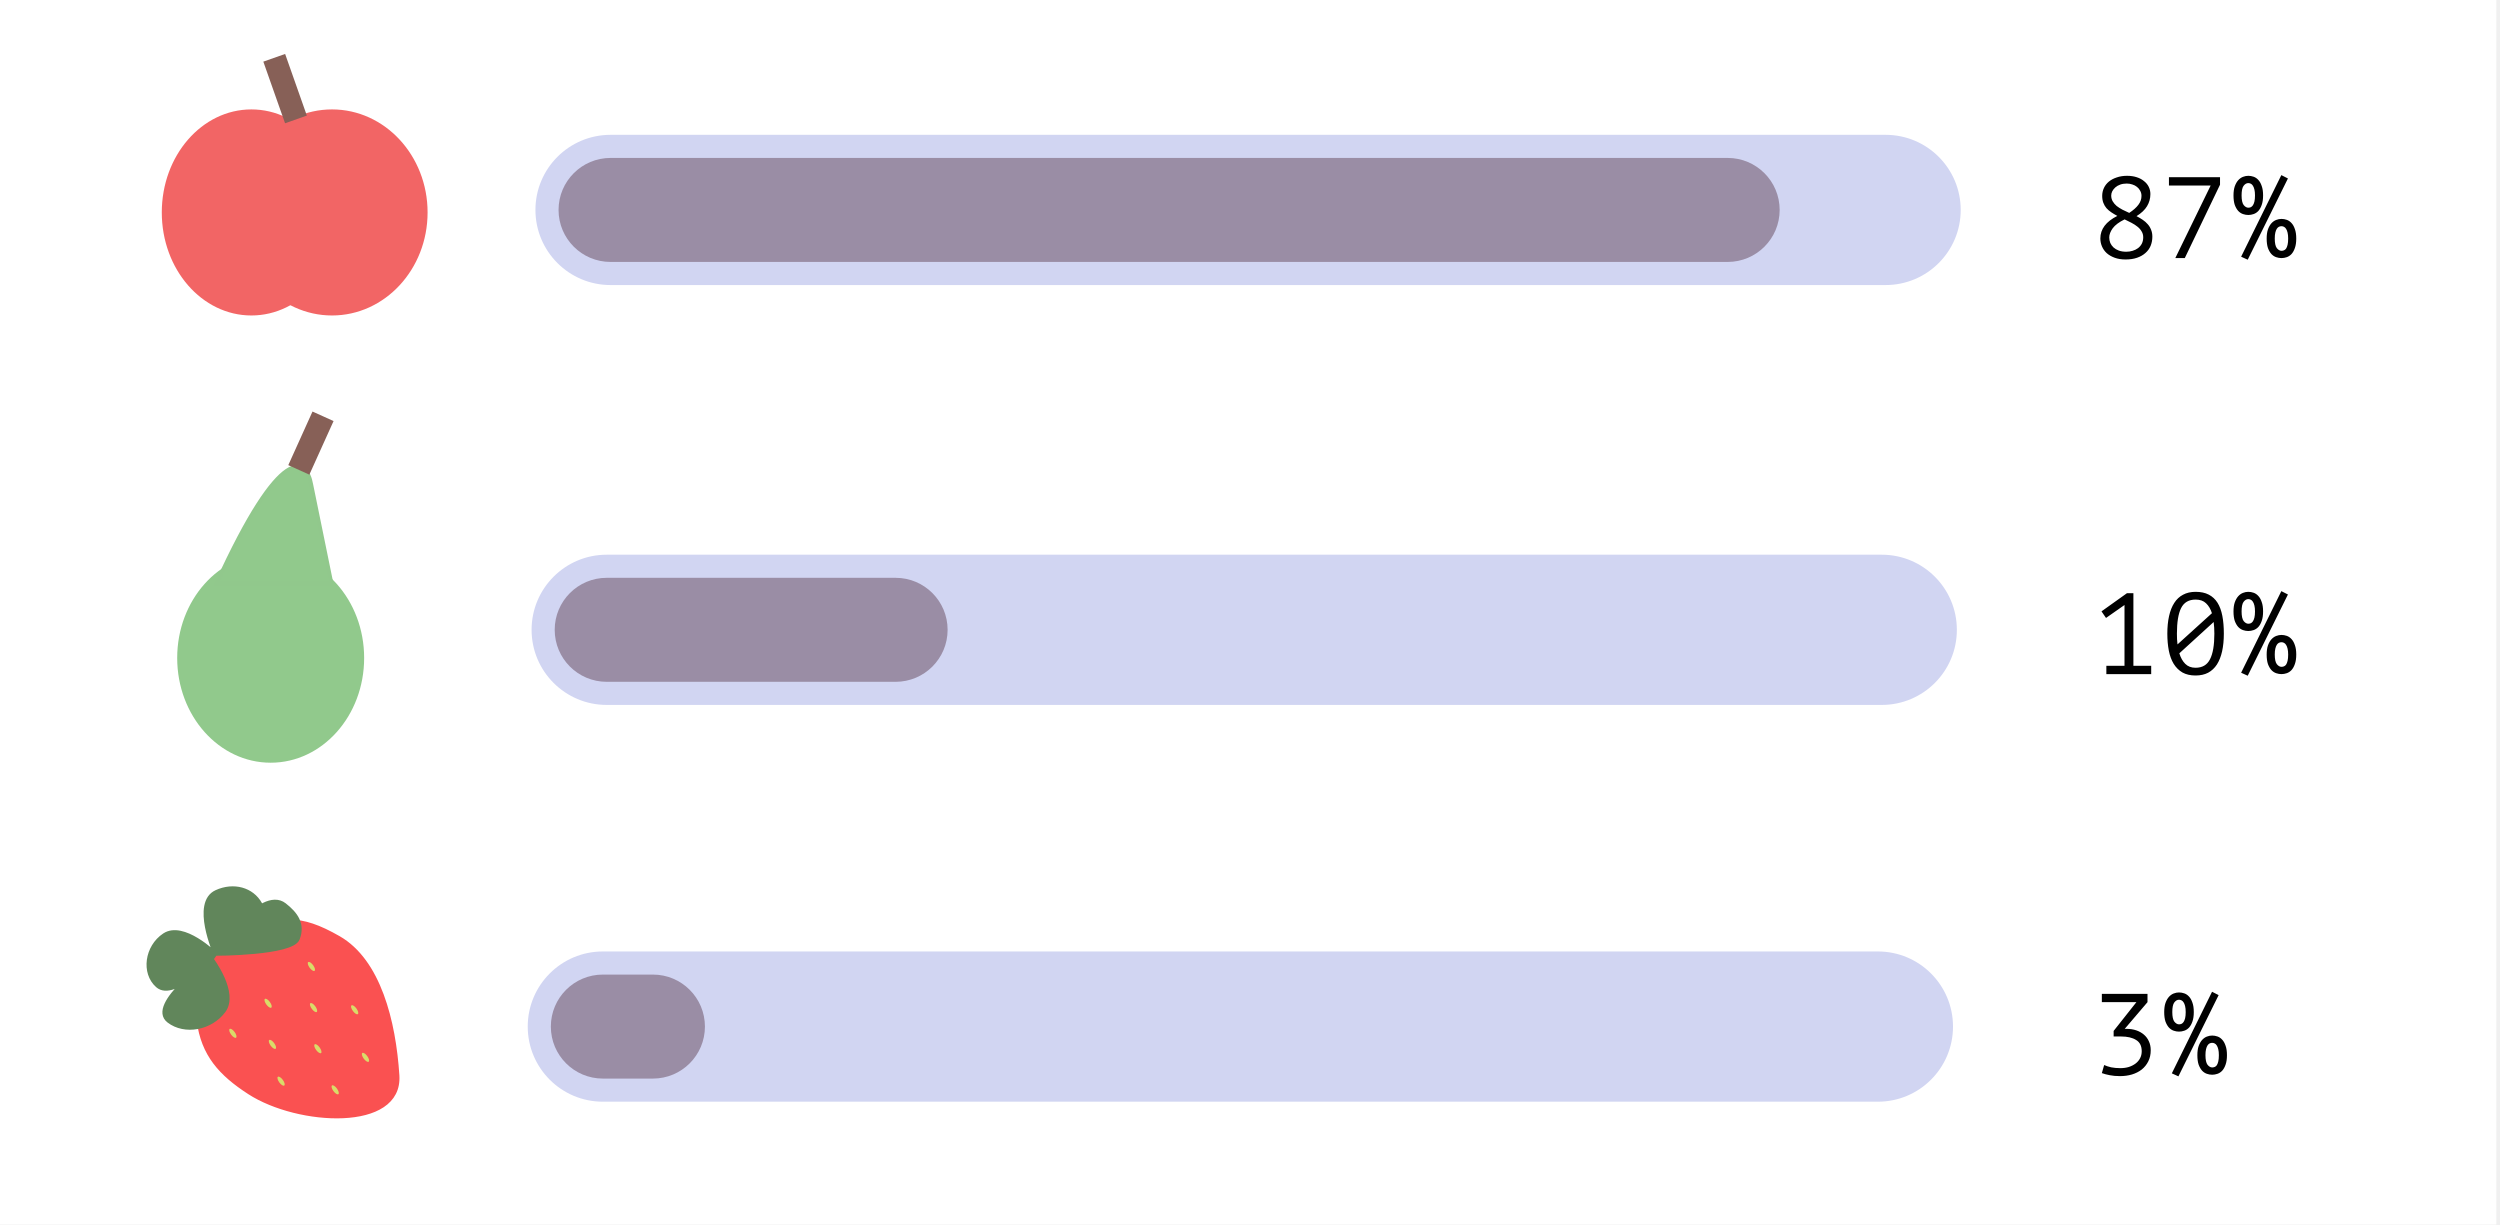
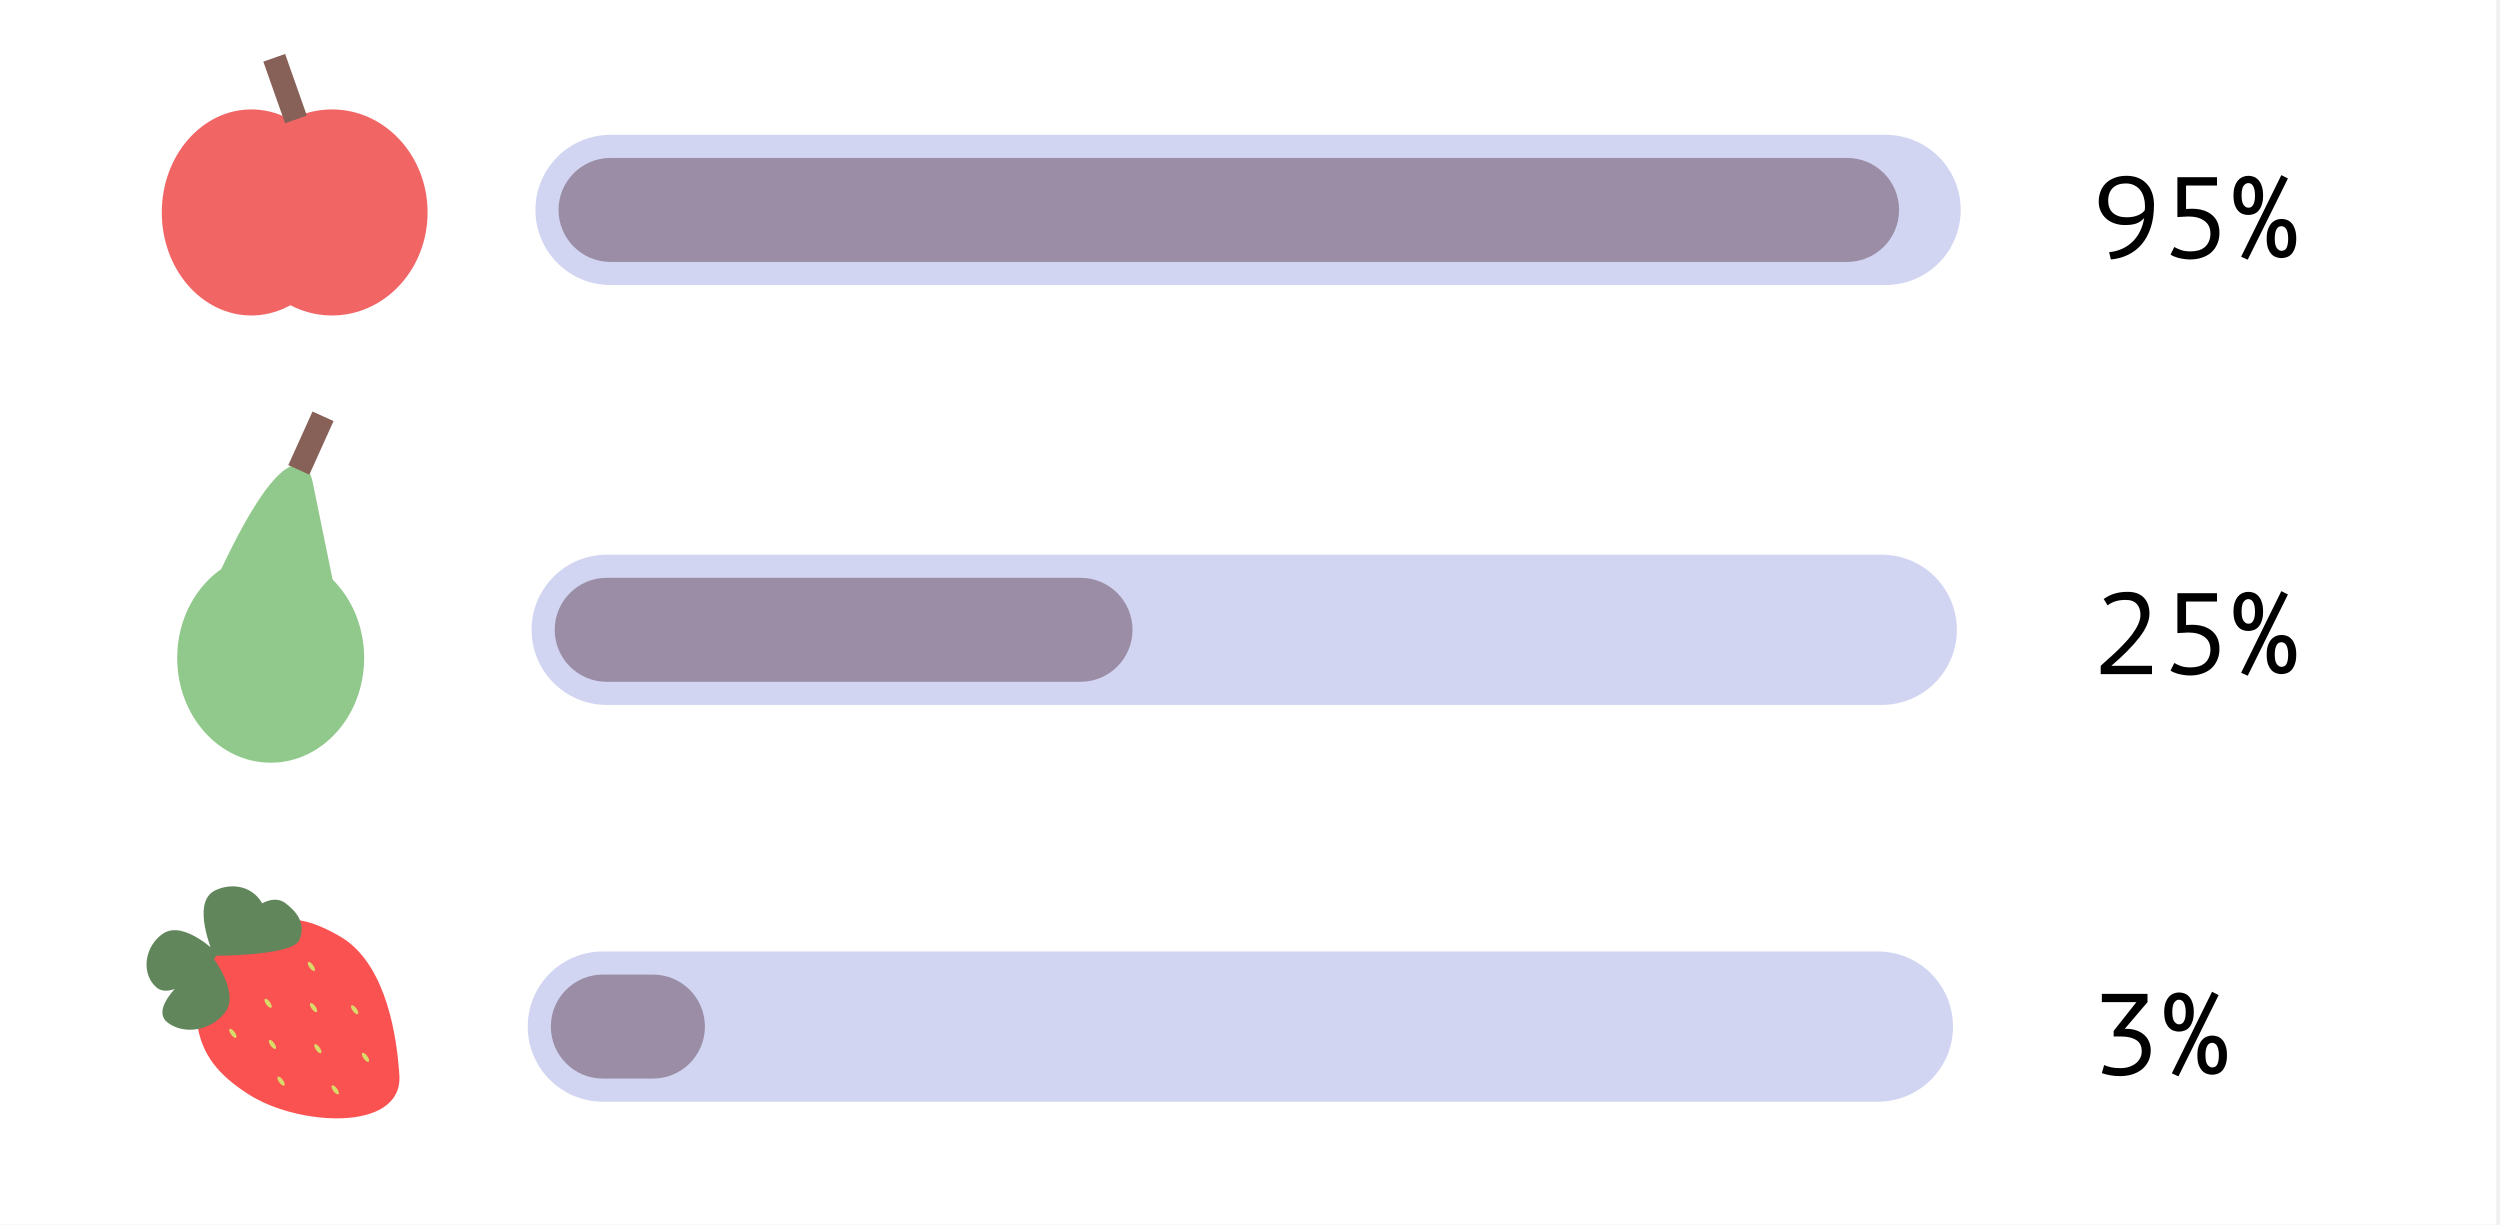
<svg xmlns="http://www.w3.org/2000/svg" width="649" height="318" viewBox="0 0 649 318" fill="none">
  <rect width="648.041" height="317.893" fill="white" />
  <ellipse cx="65.258" cy="55.151" rx="23.258" ry="26.747" fill="#F26565" />
  <ellipse cx="86.192" cy="55.151" rx="24.809" ry="26.747" fill="#F26565" />
  <line x1="71.189" y1="15.003" x2="76.829" y2="31.003" stroke="#876057" stroke-width="6" />
  <ellipse cx="70.266" cy="170.811" rx="24.266" ry="27.189" fill="#91C98C" />
  <path d="M80.79 125.788C79.621 118.966 73.072 114.561 56.233 151.515H86.053L80.79 125.788Z" fill="#91C98C" stroke="#91C88C" />
  <path d="M83.859 108.072L77.575 121.987" stroke="#876057" stroke-width="6" />
  <path d="M64.724 283.618C77.432 291.836 104.09 293.332 103.181 279.206C102.271 265.08 98.335 249.436 87.922 243.466C77.509 237.495 72.985 238.549 63.203 242.241C53.42 245.934 50.455 256.22 51.57 264.98C52.685 273.739 57.248 278.784 64.724 283.618Z" fill="#FA5151" stroke="#FA5151" />
  <path d="M77.306 243.726C75.794 247.609 55.887 247.624 55.887 247.624L54.943 248.985C54.943 248.985 61.592 257.746 58.081 262.451C54.685 267.003 47.953 268.228 43.802 265.049C40.878 262.811 44.05 258.526 47.747 254.945C45.196 256.571 42.597 257.414 40.866 255.886C37.121 252.576 38.036 245.815 42.645 242.748C47.576 239.467 55.887 247.624 55.887 247.624C55.887 247.624 50 234.38 56.159 231.552C60.619 229.503 65.425 230.821 67.563 234.677C67.659 234.851 67.737 235.027 67.798 235.205C70.006 233.947 72.15 233.557 73.855 234.891C76.795 237.189 78.818 239.844 77.306 243.726Z" fill="#61865B" />
  <path d="M55.887 247.624C55.887 247.624 75.794 247.609 77.306 243.726C78.818 239.844 76.795 237.189 73.855 234.891C67.714 230.09 55.887 247.624 55.887 247.624ZM55.887 247.624C55.887 247.624 70.548 240.061 67.563 234.677C65.425 230.821 60.619 229.503 56.159 231.552C50 234.38 55.887 247.624 55.887 247.624ZM55.887 247.624C55.887 247.624 45.398 259.89 40.866 255.886C37.121 252.576 38.036 245.815 42.645 242.748C47.576 239.467 55.887 247.624 55.887 247.624ZM55.887 247.624L54.943 248.985M54.943 248.985C54.943 248.985 38.206 260.765 43.802 265.049C47.953 268.228 54.685 267.003 58.081 262.451C61.592 257.746 54.943 248.985 54.943 248.985Z" stroke="#61865B" />
  <ellipse cx="60.453" cy="268.249" rx="0.562" ry="1.404" transform="rotate(-36.0559 60.4527 268.249)" fill="#D9DB69" />
  <ellipse cx="69.601" cy="260.445" rx="0.562" ry="1.404" transform="rotate(-36.0559 69.6011 260.445)" fill="#D9DB69" />
  <ellipse cx="80.835" cy="250.895" rx="0.562" ry="1.404" transform="rotate(-36.0559 80.8355 250.895)" fill="#D9DB69" />
  <ellipse cx="70.722" cy="271.119" rx="0.562" ry="1.404" transform="rotate(-36.0559 70.7222 271.119)" fill="#D9DB69" />
  <ellipse cx="81.398" cy="261.569" rx="0.562" ry="1.404" transform="rotate(-36.0559 81.398 261.569)" fill="#D9DB69" />
  <ellipse cx="82.519" cy="272.243" rx="0.562" ry="1.404" transform="rotate(-36.0559 82.5191 272.243)" fill="#D9DB69" />
  <ellipse cx="92.07" cy="262.131" rx="0.562" ry="1.404" transform="rotate(-36.0559 92.0699 262.131)" fill="#D9DB69" />
  <ellipse cx="72.968" cy="280.67" rx="0.562" ry="1.404" transform="rotate(-36.0559 72.9683 280.67)" fill="#D9DB69" />
  <ellipse cx="94.879" cy="274.49" rx="0.562" ry="1.404" transform="rotate(-36.0559 94.8785 274.49)" fill="#D9DB69" />
  <ellipse cx="87.015" cy="282.917" rx="0.562" ry="1.404" transform="rotate(-36.0559 87.0152 282.917)" fill="#D9DB69" />
  <rect x="139" y="35" width="370" height="39" rx="19.5" fill="#D1D5F2" />
  <rect x="138" y="144" width="370" height="39" rx="19.5" fill="#D1D5F2" />
  <rect x="137" y="247" width="370" height="39" rx="19.5" fill="#D1D5F2" />
-   <rect x="145" y="41" width="317" height="27" rx="13.5" fill="#9A8DA5" />
-   <rect x="144" y="150" width="102" height="27" rx="13.5" fill="#9A8DA5" />
+   <rect x="145" y="41" width="348" height="27" rx="13.5" fill="#9A8DA5" />
+   <rect x="144" y="150" width="150" height="27" rx="13.5" fill="#9A8DA5" />
  <rect x="143" y="253" width="40" height="27" rx="13.5" fill="#9A8DA5" />
-   <path d="M545.25 61.9C545.25 59.48 546.72 57.53 549.66 56.05C549.1 55.75 548.58 55.44 548.1 55.12C547.62 54.8 547.2 54.44 546.84 54.04C546.5 53.64 546.23 53.18 546.03 52.66C545.83 52.14 545.73 51.54 545.73 50.86C545.73 50.12 545.88 49.43 546.18 48.79C546.48 48.15 546.91 47.6 547.47 47.14C548.03 46.68 548.71 46.32 549.51 46.06C550.31 45.78 551.2 45.64 552.18 45.64C553.1 45.64 553.93 45.76 554.67 46C555.43 46.24 556.07 46.58 556.59 47.02C557.13 47.44 557.54 47.94 557.82 48.52C558.1 49.1 558.24 49.72 558.24 50.38C558.24 51.52 557.95 52.57 557.37 53.53C556.81 54.47 555.9 55.33 554.64 56.11C555.22 56.41 555.76 56.73 556.26 57.07C556.76 57.41 557.19 57.79 557.55 58.21C557.93 58.63 558.22 59.11 558.42 59.65C558.64 60.17 558.75 60.77 558.75 61.45C558.75 62.29 558.6 63.08 558.3 63.82C558 64.54 557.55 65.16 556.95 65.68C556.37 66.2 555.65 66.61 554.79 66.91C553.93 67.21 552.93 67.36 551.79 67.36C550.73 67.36 549.79 67.21 548.97 66.91C548.15 66.61 547.46 66.21 546.9 65.71C546.36 65.21 545.95 64.63 545.67 63.97C545.39 63.31 545.25 62.62 545.25 61.9ZM556.38 61.6C556.38 61.02 556.24 60.51 555.96 60.07C555.7 59.61 555.34 59.2 554.88 58.84C554.44 58.48 553.93 58.15 553.35 57.85C552.77 57.55 552.17 57.25 551.55 56.95C550.11 57.65 549.08 58.42 548.46 59.26C547.86 60.1 547.56 60.89 547.56 61.63C547.56 62.13 547.65 62.61 547.83 63.07C548.03 63.51 548.31 63.9 548.67 64.24C549.05 64.58 549.51 64.85 550.05 65.05C550.61 65.25 551.25 65.35 551.97 65.35C552.55 65.35 553.1 65.27 553.62 65.11C554.16 64.95 554.63 64.72 555.03 64.42C555.45 64.1 555.78 63.71 556.02 63.25C556.26 62.77 556.38 62.22 556.38 61.6ZM548.07 50.77C548.07 51.33 548.2 51.83 548.46 52.27C548.72 52.71 549.06 53.11 549.48 53.47C549.92 53.81 550.42 54.13 550.98 54.43C551.54 54.71 552.13 54.99 552.75 55.27C553.81 54.57 554.6 53.87 555.12 53.17C555.66 52.47 555.93 51.7 555.93 50.86C555.93 50.36 555.82 49.92 555.6 49.54C555.4 49.14 555.12 48.8 554.76 48.52C554.42 48.24 554.02 48.03 553.56 47.89C553.1 47.73 552.62 47.65 552.12 47.65C551.48 47.65 550.91 47.74 550.41 47.92C549.91 48.1 549.49 48.34 549.15 48.64C548.81 48.94 548.54 49.28 548.34 49.66C548.16 50.02 548.07 50.39 548.07 50.77ZM564.708 67L573.888 48.16H563.058V46H576.318V47.95L567.168 67H564.708ZM579.817 50.74C579.817 49.8 579.927 49.01 580.147 48.37C580.387 47.71 580.687 47.18 581.047 46.78C581.407 46.38 581.817 46.09 582.277 45.91C582.737 45.73 583.197 45.64 583.657 45.64C584.117 45.64 584.577 45.72 585.037 45.88C585.497 46.04 585.907 46.32 586.267 46.72C586.627 47.1 586.917 47.62 587.137 48.28C587.377 48.92 587.497 49.74 587.497 50.74C587.497 51.72 587.377 52.54 587.137 53.2C586.917 53.84 586.627 54.36 586.267 54.76C585.907 55.14 585.497 55.41 585.037 55.57C584.577 55.73 584.117 55.81 583.657 55.81C583.197 55.81 582.737 55.73 582.277 55.57C581.817 55.41 581.407 55.14 581.047 54.76C580.687 54.36 580.387 53.84 580.147 53.2C579.927 52.54 579.817 51.72 579.817 50.74ZM581.917 50.74C581.917 51.92 582.097 52.75 582.457 53.23C582.837 53.69 583.237 53.92 583.657 53.92C583.877 53.92 584.087 53.88 584.287 53.8C584.507 53.7 584.697 53.53 584.857 53.29C585.017 53.05 585.147 52.73 585.247 52.33C585.347 51.91 585.397 51.38 585.397 50.74C585.397 50.12 585.347 49.61 585.247 49.21C585.147 48.79 585.017 48.46 584.857 48.22C584.697 47.96 584.507 47.78 584.287 47.68C584.087 47.58 583.877 47.53 583.657 47.53C583.197 47.53 582.787 47.77 582.427 48.25C582.087 48.71 581.917 49.54 581.917 50.74ZM588.427 61.93C588.427 60.99 588.537 60.2 588.757 59.56C588.997 58.9 589.297 58.37 589.657 57.97C590.017 57.57 590.427 57.28 590.887 57.1C591.347 56.92 591.807 56.83 592.267 56.83C592.727 56.83 593.187 56.91 593.647 57.07C594.107 57.23 594.517 57.51 594.877 57.91C595.237 58.29 595.527 58.81 595.747 59.47C595.987 60.11 596.107 60.93 596.107 61.93C596.107 62.91 595.987 63.73 595.747 64.39C595.527 65.03 595.237 65.55 594.877 65.95C594.517 66.33 594.107 66.6 593.647 66.76C593.187 66.92 592.727 67 592.267 67C591.807 67 591.347 66.92 590.887 66.76C590.427 66.6 590.017 66.33 589.657 65.95C589.297 65.55 588.997 65.03 588.757 64.39C588.537 63.73 588.427 62.91 588.427 61.93ZM590.527 61.93C590.527 63.11 590.707 63.94 591.067 64.42C591.447 64.88 591.847 65.11 592.267 65.11C592.487 65.11 592.697 65.07 592.897 64.99C593.117 64.91 593.307 64.76 593.467 64.54C593.627 64.3 593.757 63.97 593.857 63.55C593.957 63.13 594.007 62.59 594.007 61.93C594.007 61.31 593.957 60.8 593.857 60.4C593.757 59.98 593.627 59.65 593.467 59.41C593.307 59.15 593.117 58.97 592.897 58.87C592.697 58.77 592.487 58.72 592.267 58.72C592.047 58.72 591.827 58.77 591.607 58.87C591.407 58.97 591.227 59.14 591.067 59.38C590.907 59.62 590.777 59.95 590.677 60.37C590.577 60.77 590.527 61.29 590.527 61.93ZM592.237 45.46L593.947 46.33L583.507 67.42L581.797 66.64L592.237 45.46Z" fill="black" />
-   <path d="M546.81 172.84H551.52V157.06L546.72 160.42L545.55 158.71L552.15 154H553.83V172.84H558.45V175H546.81V172.84ZM562.638 164.5C562.638 162.8 562.788 161.28 563.088 159.94C563.388 158.58 563.838 157.44 564.438 156.52C565.038 155.58 565.798 154.87 566.718 154.39C567.638 153.89 568.728 153.64 569.988 153.64C571.328 153.64 572.458 153.88 573.378 154.36C574.318 154.84 575.078 155.54 575.658 156.46C576.238 157.38 576.658 158.52 576.918 159.88C577.178 161.22 577.308 162.76 577.308 164.5C577.308 166.2 577.158 167.73 576.858 169.09C576.558 170.43 576.108 171.57 575.508 172.51C574.908 173.43 574.148 174.14 573.228 174.64C572.308 175.12 571.218 175.36 569.958 175.36C568.638 175.36 567.508 175.1 566.568 174.58C565.648 174.04 564.888 173.29 564.288 172.33C563.708 171.37 563.288 170.23 563.028 168.91C562.768 167.57 562.638 166.1 562.638 164.5ZM574.848 164.5C574.848 163.44 574.788 162.43 574.668 161.47L565.758 169.6C566.098 170.74 566.608 171.65 567.288 172.33C567.968 173.01 568.858 173.35 569.958 173.35C571.718 173.35 572.968 172.62 573.708 171.16C574.468 169.7 574.848 167.48 574.848 164.5ZM565.128 164.5C565.128 165 565.138 165.48 565.158 165.94C565.198 166.4 565.238 166.85 565.278 167.29L574.218 159.19C573.878 158.11 573.368 157.25 572.688 156.61C572.028 155.97 571.128 155.65 569.988 155.65C568.208 155.65 566.948 156.39 566.208 157.87C565.488 159.33 565.128 161.54 565.128 164.5ZM579.817 158.74C579.817 157.8 579.927 157.01 580.147 156.37C580.387 155.71 580.687 155.18 581.047 154.78C581.407 154.38 581.817 154.09 582.277 153.91C582.737 153.73 583.197 153.64 583.657 153.64C584.117 153.64 584.577 153.72 585.037 153.88C585.497 154.04 585.907 154.32 586.267 154.72C586.627 155.1 586.917 155.62 587.137 156.28C587.377 156.92 587.497 157.74 587.497 158.74C587.497 159.72 587.377 160.54 587.137 161.2C586.917 161.84 586.627 162.36 586.267 162.76C585.907 163.14 585.497 163.41 585.037 163.57C584.577 163.73 584.117 163.81 583.657 163.81C583.197 163.81 582.737 163.73 582.277 163.57C581.817 163.41 581.407 163.14 581.047 162.76C580.687 162.36 580.387 161.84 580.147 161.2C579.927 160.54 579.817 159.72 579.817 158.74ZM581.917 158.74C581.917 159.92 582.097 160.75 582.457 161.23C582.837 161.69 583.237 161.92 583.657 161.92C583.877 161.92 584.087 161.88 584.287 161.8C584.507 161.7 584.697 161.53 584.857 161.29C585.017 161.05 585.147 160.73 585.247 160.33C585.347 159.91 585.397 159.38 585.397 158.74C585.397 158.12 585.347 157.61 585.247 157.21C585.147 156.79 585.017 156.46 584.857 156.22C584.697 155.96 584.507 155.78 584.287 155.68C584.087 155.58 583.877 155.53 583.657 155.53C583.197 155.53 582.787 155.77 582.427 156.25C582.087 156.71 581.917 157.54 581.917 158.74ZM588.427 169.93C588.427 168.99 588.537 168.2 588.757 167.56C588.997 166.9 589.297 166.37 589.657 165.97C590.017 165.57 590.427 165.28 590.887 165.1C591.347 164.92 591.807 164.83 592.267 164.83C592.727 164.83 593.187 164.91 593.647 165.07C594.107 165.23 594.517 165.51 594.877 165.91C595.237 166.29 595.527 166.81 595.747 167.47C595.987 168.11 596.107 168.93 596.107 169.93C596.107 170.91 595.987 171.73 595.747 172.39C595.527 173.03 595.237 173.55 594.877 173.95C594.517 174.33 594.107 174.6 593.647 174.76C593.187 174.92 592.727 175 592.267 175C591.807 175 591.347 174.92 590.887 174.76C590.427 174.6 590.017 174.33 589.657 173.95C589.297 173.55 588.997 173.03 588.757 172.39C588.537 171.73 588.427 170.91 588.427 169.93ZM590.527 169.93C590.527 171.11 590.707 171.94 591.067 172.42C591.447 172.88 591.847 173.11 592.267 173.11C592.487 173.11 592.697 173.07 592.897 172.99C593.117 172.91 593.307 172.76 593.467 172.54C593.627 172.3 593.757 171.97 593.857 171.55C593.957 171.13 594.007 170.59 594.007 169.93C594.007 169.31 593.957 168.8 593.857 168.4C593.757 167.98 593.627 167.65 593.467 167.41C593.307 167.15 593.117 166.97 592.897 166.87C592.697 166.77 592.487 166.72 592.267 166.72C592.047 166.72 591.827 166.77 591.607 166.87C591.407 166.97 591.227 167.14 591.067 167.38C590.907 167.62 590.777 167.95 590.677 168.37C590.577 168.77 590.527 169.29 590.527 169.93ZM592.237 153.46L593.947 154.33L583.507 175.42L581.797 174.64L592.237 153.46Z" fill="black" />
+   <path d="M544.83 52.33C544.83 51.41 544.98 50.55 545.28 49.75C545.58 48.93 546.03 48.22 546.63 47.62C547.25 47 548.01 46.52 548.91 46.18C549.81 45.82 550.86 45.64 552.06 45.64C553.18 45.64 554.18 45.82 555.06 46.18C555.94 46.54 556.68 47.05 557.28 47.71C557.9 48.35 558.37 49.14 558.69 50.08C559.01 51 559.17 52.03 559.17 53.17C559.17 55.41 558.89 57.38 558.33 59.08C557.77 60.78 556.99 62.22 555.99 63.4C554.99 64.58 553.8 65.5 552.42 66.16C551.06 66.82 549.58 67.22 547.98 67.36L547.53 65.47C548.85 65.33 550.03 65.01 551.07 64.51C552.11 64.01 553.01 63.37 553.77 62.59C554.53 61.81 555.15 60.91 555.63 59.89C556.11 58.87 556.44 57.78 556.62 56.62C556.3 56.96 555.97 57.25 555.63 57.49C555.31 57.71 554.95 57.89 554.55 58.03C554.15 58.17 553.71 58.27 553.23 58.33C552.75 58.39 552.2 58.42 551.58 58.42C550.66 58.42 549.79 58.28 548.97 58C548.15 57.72 547.43 57.32 546.81 56.8C546.21 56.26 545.73 55.62 545.37 54.88C545.01 54.12 544.83 53.27 544.83 52.33ZM547.29 52.09C547.29 53.53 547.72 54.61 548.58 55.33C549.46 56.05 550.62 56.41 552.06 56.41C553.2 56.41 554.18 56.24 555 55.9C555.84 55.54 556.43 55.1 556.77 54.58C556.81 54.3 556.83 54.08 556.83 53.92C556.83 53.74 556.83 53.54 556.83 53.32C556.83 52.62 556.73 51.93 556.53 51.25C556.35 50.57 556.06 49.96 555.66 49.42C555.26 48.88 554.74 48.45 554.1 48.13C553.48 47.79 552.73 47.62 551.85 47.62C550.41 47.62 549.29 48.01 548.49 48.79C547.69 49.57 547.29 50.67 547.29 52.09ZM568.668 65.26C569.428 65.26 570.128 65.17 570.768 64.99C571.408 64.79 571.948 64.5 572.388 64.12C572.848 63.72 573.198 63.23 573.438 62.65C573.698 62.07 573.828 61.39 573.828 60.61C573.828 59.17 573.308 58.08 572.268 57.34C571.248 56.58 569.848 56.2 568.068 56.2L565.248 56.35V46H575.538V48.16H567.498V54.25L568.998 54.19C571.218 54.19 572.968 54.73 574.248 55.81C575.528 56.89 576.168 58.43 576.168 60.43C576.168 61.55 575.968 62.54 575.568 63.4C575.188 64.26 574.658 64.99 573.978 65.59C573.298 66.17 572.488 66.61 571.548 66.91C570.628 67.21 569.618 67.36 568.518 67.36C567.918 67.36 567.348 67.31 566.808 67.21C566.268 67.13 565.778 67.03 565.338 66.91C564.898 66.77 564.508 66.63 564.168 66.49C563.848 66.33 563.618 66.19 563.478 66.07L564.438 64.12C564.778 64.32 565.298 64.56 565.998 64.84C566.698 65.12 567.588 65.26 568.668 65.26ZM579.817 50.74C579.817 49.8 579.927 49.01 580.147 48.37C580.387 47.71 580.687 47.18 581.047 46.78C581.407 46.38 581.817 46.09 582.277 45.91C582.737 45.73 583.197 45.64 583.657 45.64C584.117 45.64 584.577 45.72 585.037 45.88C585.497 46.04 585.907 46.32 586.267 46.72C586.627 47.1 586.917 47.62 587.137 48.28C587.377 48.92 587.497 49.74 587.497 50.74C587.497 51.72 587.377 52.54 587.137 53.2C586.917 53.84 586.627 54.36 586.267 54.76C585.907 55.14 585.497 55.41 585.037 55.57C584.577 55.73 584.117 55.81 583.657 55.81C583.197 55.81 582.737 55.73 582.277 55.57C581.817 55.41 581.407 55.14 581.047 54.76C580.687 54.36 580.387 53.84 580.147 53.2C579.927 52.54 579.817 51.72 579.817 50.74ZM581.917 50.74C581.917 51.92 582.097 52.75 582.457 53.23C582.837 53.69 583.237 53.92 583.657 53.92C583.877 53.92 584.087 53.88 584.287 53.8C584.507 53.7 584.697 53.53 584.857 53.29C585.017 53.05 585.147 52.73 585.247 52.33C585.347 51.91 585.397 51.38 585.397 50.74C585.397 50.12 585.347 49.61 585.247 49.21C585.147 48.79 585.017 48.46 584.857 48.22C584.697 47.96 584.507 47.78 584.287 47.68C584.087 47.58 583.877 47.53 583.657 47.53C583.197 47.53 582.787 47.77 582.427 48.25C582.087 48.71 581.917 49.54 581.917 50.74ZM588.427 61.93C588.427 60.99 588.537 60.2 588.757 59.56C588.997 58.9 589.297 58.37 589.657 57.97C590.017 57.57 590.427 57.28 590.887 57.1C591.347 56.92 591.807 56.83 592.267 56.83C592.727 56.83 593.187 56.91 593.647 57.07C594.107 57.23 594.517 57.51 594.877 57.91C595.237 58.29 595.527 58.81 595.747 59.47C595.987 60.11 596.107 60.93 596.107 61.93C596.107 62.91 595.987 63.73 595.747 64.39C595.527 65.03 595.237 65.55 594.877 65.95C594.517 66.33 594.107 66.6 593.647 66.76C593.187 66.92 592.727 67 592.267 67C591.807 67 591.347 66.92 590.887 66.76C590.427 66.6 590.017 66.33 589.657 65.95C589.297 65.55 588.997 65.03 588.757 64.39C588.537 63.73 588.427 62.91 588.427 61.93ZM590.527 61.93C590.527 63.11 590.707 63.94 591.067 64.42C591.447 64.88 591.847 65.11 592.267 65.11C592.487 65.11 592.697 65.07 592.897 64.99C593.117 64.91 593.307 64.76 593.467 64.54C593.627 64.3 593.757 63.97 593.857 63.55C593.957 63.13 594.007 62.59 594.007 61.93C594.007 61.31 593.957 60.8 593.857 60.4C593.757 59.98 593.627 59.65 593.467 59.41C593.307 59.15 593.117 58.97 592.897 58.87C592.697 58.77 592.487 58.72 592.267 58.72C592.047 58.72 591.827 58.77 591.607 58.87C591.407 58.97 591.227 59.14 591.067 59.38C590.907 59.62 590.777 59.95 590.677 60.37C590.577 60.77 590.527 61.29 590.527 61.93ZM592.237 45.46L593.947 46.33L583.507 67.42L581.797 66.64L592.237 45.46Z" fill="black" />
+   <path d="M558 159.31C558 161.15 557.13 163.2 555.39 165.46C553.65 167.72 551.22 170.18 548.1 172.84H558.66V175H545.34V172.84C545.72 172.48 546.24 172.01 546.9 171.43C547.56 170.85 548.27 170.21 549.03 169.51C549.79 168.79 550.56 168.02 551.34 167.2C552.14 166.38 552.86 165.54 553.5 164.68C554.14 163.82 554.66 162.96 555.06 162.1C555.46 161.24 555.66 160.41 555.66 159.61C555.66 158.41 555.34 157.47 554.7 156.79C554.08 156.09 553.14 155.74 551.88 155.74C550.8 155.74 549.89 155.86 549.15 156.1C548.41 156.34 547.74 156.69 547.14 157.15L546.12 155.5C547.02 154.86 547.97 154.39 548.97 154.09C549.99 153.79 551.1 153.64 552.3 153.64C554.18 153.64 555.6 154.15 556.56 155.17C557.52 156.19 558 157.57 558 159.31ZM568.668 173.26C569.428 173.26 570.128 173.17 570.768 172.99C571.408 172.79 571.948 172.5 572.388 172.12C572.848 171.72 573.198 171.23 573.438 170.65C573.698 170.07 573.828 169.39 573.828 168.61C573.828 167.17 573.308 166.08 572.268 165.34C571.248 164.58 569.848 164.2 568.068 164.2L565.248 164.35V154H575.538V156.16H567.498V162.25L568.998 162.19C571.218 162.19 572.968 162.73 574.248 163.81C575.528 164.89 576.168 166.43 576.168 168.43C576.168 169.55 575.968 170.54 575.568 171.4C575.188 172.26 574.658 172.99 573.978 173.59C573.298 174.17 572.488 174.61 571.548 174.91C570.628 175.21 569.618 175.36 568.518 175.36C567.918 175.36 567.348 175.31 566.808 175.21C566.268 175.13 565.778 175.03 565.338 174.91C564.898 174.77 564.508 174.63 564.168 174.49C563.848 174.33 563.618 174.19 563.478 174.07L564.438 172.12C564.778 172.32 565.298 172.56 565.998 172.84C566.698 173.12 567.588 173.26 568.668 173.26ZM579.817 158.74C579.817 157.8 579.927 157.01 580.147 156.37C580.387 155.71 580.687 155.18 581.047 154.78C581.407 154.38 581.817 154.09 582.277 153.91C582.737 153.73 583.197 153.64 583.657 153.64C584.117 153.64 584.577 153.72 585.037 153.88C585.497 154.04 585.907 154.32 586.267 154.72C586.627 155.1 586.917 155.62 587.137 156.28C587.377 156.92 587.497 157.74 587.497 158.74C587.497 159.72 587.377 160.54 587.137 161.2C586.917 161.84 586.627 162.36 586.267 162.76C585.907 163.14 585.497 163.41 585.037 163.57C584.577 163.73 584.117 163.81 583.657 163.81C583.197 163.81 582.737 163.73 582.277 163.57C581.817 163.41 581.407 163.14 581.047 162.76C580.687 162.36 580.387 161.84 580.147 161.2C579.927 160.54 579.817 159.72 579.817 158.74ZM581.917 158.74C581.917 159.92 582.097 160.75 582.457 161.23C582.837 161.69 583.237 161.92 583.657 161.92C583.877 161.92 584.087 161.88 584.287 161.8C584.507 161.7 584.697 161.53 584.857 161.29C585.017 161.05 585.147 160.73 585.247 160.33C585.347 159.91 585.397 159.38 585.397 158.74C585.397 158.12 585.347 157.61 585.247 157.21C585.147 156.79 585.017 156.46 584.857 156.22C584.697 155.96 584.507 155.78 584.287 155.68C584.087 155.58 583.877 155.53 583.657 155.53C583.197 155.53 582.787 155.77 582.427 156.25C582.087 156.71 581.917 157.54 581.917 158.74ZM588.427 169.93C588.427 168.99 588.537 168.2 588.757 167.56C588.997 166.9 589.297 166.37 589.657 165.97C590.017 165.57 590.427 165.28 590.887 165.1C591.347 164.92 591.807 164.83 592.267 164.83C592.727 164.83 593.187 164.91 593.647 165.07C594.107 165.23 594.517 165.51 594.877 165.91C595.237 166.29 595.527 166.81 595.747 167.47C595.987 168.11 596.107 168.93 596.107 169.93C596.107 170.91 595.987 171.73 595.747 172.39C595.527 173.03 595.237 173.55 594.877 173.95C594.517 174.33 594.107 174.6 593.647 174.76C593.187 174.92 592.727 175 592.267 175C591.807 175 591.347 174.92 590.887 174.76C590.427 174.6 590.017 174.33 589.657 173.95C589.297 173.55 588.997 173.03 588.757 172.39C588.537 171.73 588.427 170.91 588.427 169.93ZM590.527 169.93C590.527 171.11 590.707 171.94 591.067 172.42C591.447 172.88 591.847 173.11 592.267 173.11C592.487 173.11 592.697 173.07 592.897 172.99C593.117 172.91 593.307 172.76 593.467 172.54C593.627 172.3 593.757 171.97 593.857 171.55C593.957 171.13 594.007 170.59 594.007 169.93C594.007 169.31 593.957 168.8 593.857 168.4C593.757 167.98 593.627 167.65 593.467 167.41C593.307 167.15 593.117 166.97 592.897 166.87C592.697 166.77 592.487 166.72 592.267 166.72C592.047 166.72 591.827 166.77 591.607 166.87C591.407 166.97 591.227 167.14 591.067 167.38C590.907 167.62 590.777 167.95 590.677 168.37C590.577 168.77 590.527 169.29 590.527 169.93ZM592.237 153.46L593.947 154.33L583.507 175.42L581.797 174.64L592.237 153.46Z" fill="black" />
  <path d="M550.44 277.29C551.24 277.29 551.97 277.19 552.63 276.99C553.31 276.77 553.9 276.47 554.4 276.09C554.9 275.71 555.29 275.25 555.57 274.71C555.85 274.17 555.99 273.57 555.99 272.91C555.99 271.53 555.5 270.55 554.52 269.97C553.56 269.37 552.26 269.07 550.62 269.07H548.7V267.63L554.61 260.16H545.64V258H557.49V260.16L551.58 267.09H552.06C552.98 267.09 553.82 267.22 554.58 267.48C555.34 267.74 556 268.11 556.56 268.59C557.12 269.07 557.55 269.65 557.85 270.33C558.17 271.01 558.33 271.78 558.33 272.64C558.33 273.72 558.12 274.68 557.7 275.52C557.28 276.36 556.71 277.07 555.99 277.65C555.27 278.21 554.42 278.64 553.44 278.94C552.48 279.22 551.45 279.36 550.35 279.36C549.33 279.36 548.44 279.28 547.68 279.12C546.94 278.98 546.26 278.8 545.64 278.58L546.24 276.48C546.76 276.72 547.37 276.92 548.07 277.08C548.77 277.22 549.56 277.29 550.44 277.29ZM561.828 262.74C561.828 261.8 561.938 261.01 562.158 260.37C562.398 259.71 562.698 259.18 563.058 258.78C563.418 258.38 563.828 258.09 564.288 257.91C564.748 257.73 565.208 257.64 565.668 257.64C566.128 257.64 566.588 257.72 567.048 257.88C567.508 258.04 567.918 258.32 568.278 258.72C568.638 259.1 568.928 259.62 569.148 260.28C569.388 260.92 569.508 261.74 569.508 262.74C569.508 263.72 569.388 264.54 569.148 265.2C568.928 265.84 568.638 266.36 568.278 266.76C567.918 267.14 567.508 267.41 567.048 267.57C566.588 267.73 566.128 267.81 565.668 267.81C565.208 267.81 564.748 267.73 564.288 267.57C563.828 267.41 563.418 267.14 563.058 266.76C562.698 266.36 562.398 265.84 562.158 265.2C561.938 264.54 561.828 263.72 561.828 262.74ZM563.928 262.74C563.928 263.92 564.108 264.75 564.468 265.23C564.848 265.69 565.248 265.92 565.668 265.92C565.888 265.92 566.098 265.88 566.298 265.8C566.518 265.7 566.708 265.53 566.868 265.29C567.028 265.05 567.158 264.73 567.258 264.33C567.358 263.91 567.408 263.38 567.408 262.74C567.408 262.12 567.358 261.61 567.258 261.21C567.158 260.79 567.028 260.46 566.868 260.22C566.708 259.96 566.518 259.78 566.298 259.68C566.098 259.58 565.888 259.53 565.668 259.53C565.208 259.53 564.798 259.77 564.438 260.25C564.098 260.71 563.928 261.54 563.928 262.74ZM570.438 273.93C570.438 272.99 570.548 272.2 570.768 271.56C571.008 270.9 571.308 270.37 571.668 269.97C572.028 269.57 572.438 269.28 572.898 269.1C573.358 268.92 573.818 268.83 574.278 268.83C574.738 268.83 575.198 268.91 575.658 269.07C576.118 269.23 576.528 269.51 576.888 269.91C577.248 270.29 577.538 270.81 577.758 271.47C577.998 272.11 578.118 272.93 578.118 273.93C578.118 274.91 577.998 275.73 577.758 276.39C577.538 277.03 577.248 277.55 576.888 277.95C576.528 278.33 576.118 278.6 575.658 278.76C575.198 278.92 574.738 279 574.278 279C573.818 279 573.358 278.92 572.898 278.76C572.438 278.6 572.028 278.33 571.668 277.95C571.308 277.55 571.008 277.03 570.768 276.39C570.548 275.73 570.438 274.91 570.438 273.93ZM572.538 273.93C572.538 275.11 572.718 275.94 573.078 276.42C573.458 276.88 573.858 277.11 574.278 277.11C574.498 277.11 574.708 277.07 574.908 276.99C575.128 276.91 575.318 276.76 575.478 276.54C575.638 276.3 575.768 275.97 575.868 275.55C575.968 275.13 576.018 274.59 576.018 273.93C576.018 273.31 575.968 272.8 575.868 272.4C575.768 271.98 575.638 271.65 575.478 271.41C575.318 271.15 575.128 270.97 574.908 270.87C574.708 270.77 574.498 270.72 574.278 270.72C574.058 270.72 573.838 270.77 573.618 270.87C573.418 270.97 573.238 271.14 573.078 271.38C572.918 271.62 572.788 271.95 572.688 272.37C572.588 272.77 572.538 273.29 572.538 273.93ZM574.248 257.46L575.958 258.33L565.518 279.42L563.808 278.64L574.248 257.46Z" fill="black" />
</svg>
